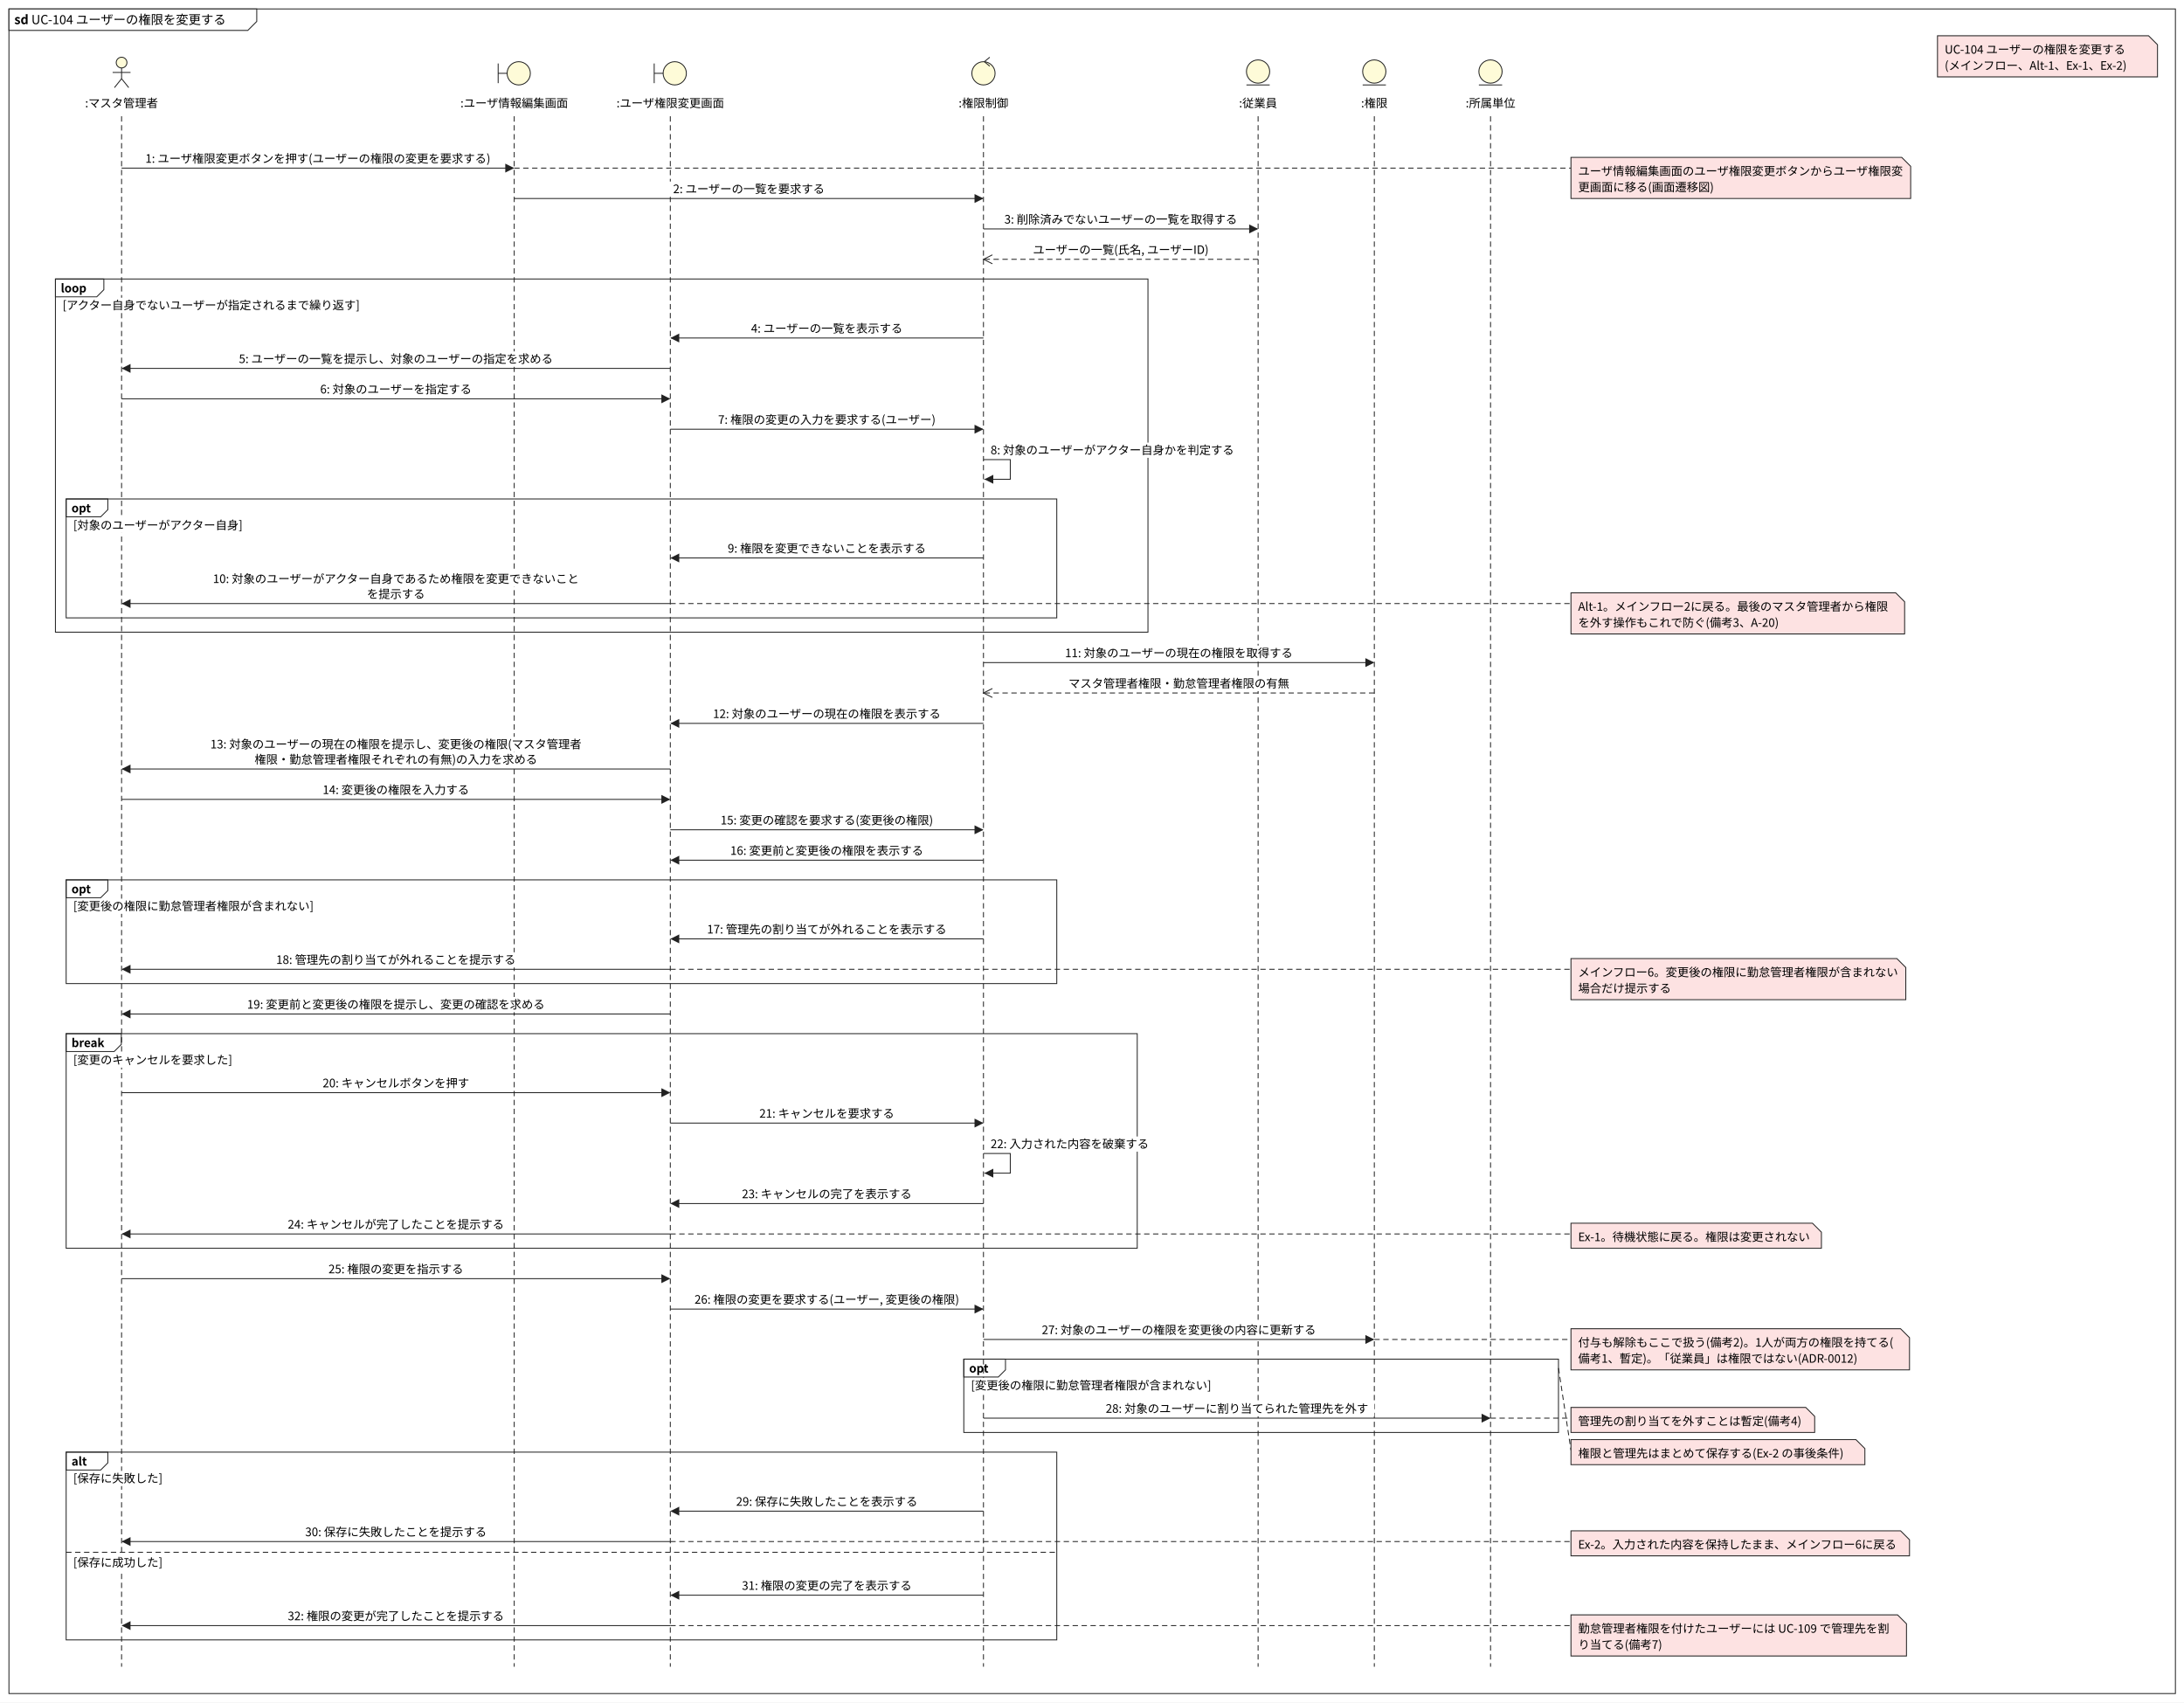
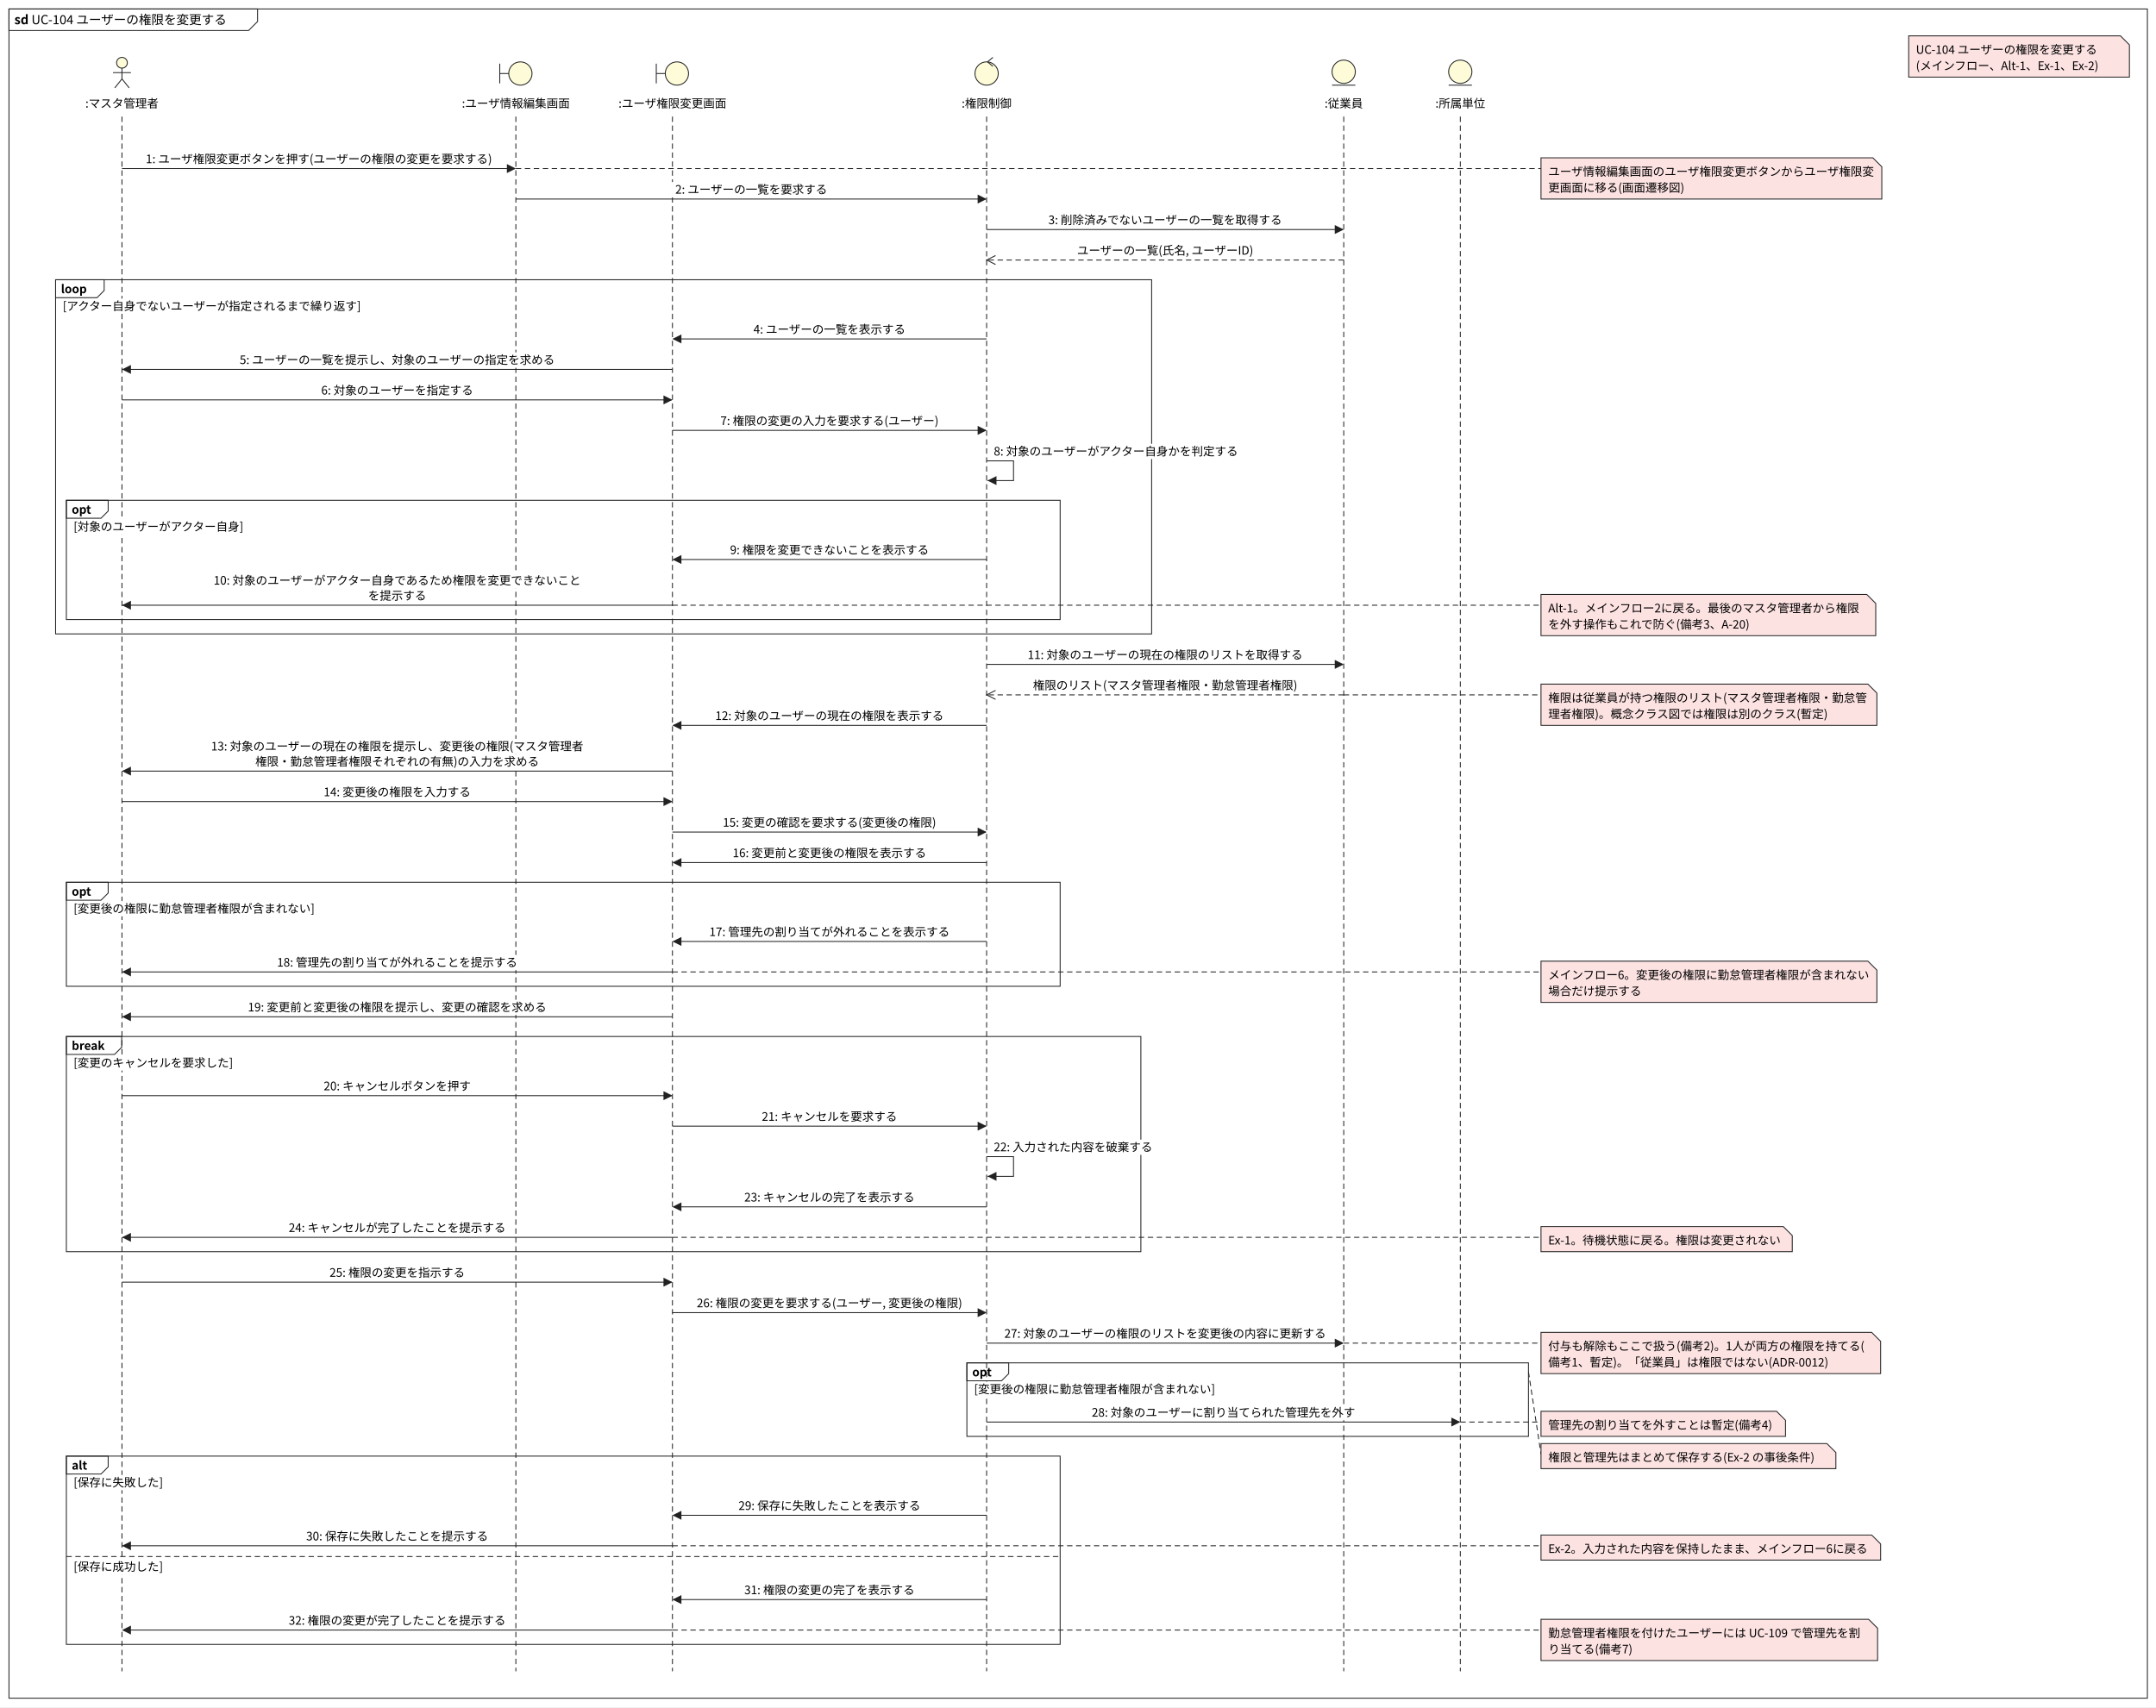
- <svg xmlns="http://www.w3.org/2000/svg" width="2443" height="1904" viewBox="0 0 2443 1904" font-family="'Noto Sans CJK JP','Noto Sans JP','Hiragino Sans','Yu Gothic','Meiryo','IPAGothic',sans-serif">
+ <svg xmlns="http://www.w3.org/2000/svg" width="2404" height="1904" viewBox="0 0 2404 1904" font-family="'Noto Sans CJK JP','Noto Sans JP','Hiragino Sans','Yu Gothic','Meiryo','IPAGothic',sans-serif">
  <rect width="100%" height="100%" fill="#fff" />
-   <rect x="10" y="10" width="2423.4" height="1884.0" fill="none" stroke="#222" />
+   <rect x="10" y="10" width="2384.4" height="1884.0" fill="none" stroke="#222" />
  <path d="M10 10 H287.2 V24 L277.2 34 H10 Z" fill="#fff" stroke="#222" />
  <line x1="136.0" y1="188.0" x2="574.2" y2="188.0" stroke="#222" stroke-width="1" />
  <polygon points="575.2,188.0 565.2,183.0 565.2,193.0" fill="#222" />
-   <line x1="575.2" y1="188.0" x2="1757.3" y2="188.0" stroke="#222" stroke-width="1" stroke-dasharray="6 4" />
+   <line x1="575.2" y1="188.0" x2="1718.3" y2="188.0" stroke="#222" stroke-width="1" stroke-dasharray="6 4" />
  <line x1="575.2" y1="222.0" x2="1099.1" y2="222.0" stroke="#222" stroke-width="1" />
  <polygon points="1100.1,222.0 1090.1,217.0 1090.1,227.0" fill="#222" />
-   <line x1="1100.1" y1="256.0" x2="1406.3" y2="256.0" stroke="#222" stroke-width="1" />
-   <polygon points="1407.3,256.0 1397.3,251.0 1397.3,261.0" fill="#222" />
-   <line x1="1407.3" y1="290.0" x2="1101.1" y2="290.0" stroke="#222" stroke-width="1" stroke-dasharray="6 4" />
+   <line x1="1100.1" y1="256.0" x2="1497.3" y2="256.0" stroke="#222" stroke-width="1" />
+   <polygon points="1498.3,256.0 1488.3,251.0 1488.3,261.0" fill="#222" />
+   <line x1="1498.3" y1="290.0" x2="1101.1" y2="290.0" stroke="#222" stroke-width="1" stroke-dasharray="6 4" />
  <polyline points="1110.1,285.0 1100.1,290.0 1110.1,295.0" fill="none" stroke="#222" />
  <path d="M62 312 H116.16 V324 L108.16 332 H62 Z" fill="#fff" stroke="#222" />
  <line x1="1100.1" y1="378.0" x2="750.8" y2="378.0" stroke="#222" stroke-width="1" />
  <polygon points="749.8,378.0 759.8,373.0 759.8,383.0" fill="#222" />
  <line x1="749.8" y1="412.0" x2="137.0" y2="412.0" stroke="#222" stroke-width="1" />
  <polygon points="136.0,412.0 146.0,407.0 146.0,417.0" fill="#222" />
  <line x1="136.0" y1="446.0" x2="748.8" y2="446.0" stroke="#222" stroke-width="1" />
  <polygon points="749.8,446.0 739.8,441.0 739.8,451.0" fill="#222" />
  <line x1="749.8" y1="480.0" x2="1099.1" y2="480.0" stroke="#222" stroke-width="1" />
  <polygon points="1100.1,480.0 1090.1,475.0 1090.1,485.0" fill="#222" />
  <polyline points="1100.1,514 1130.1,514 1130.1,536 1101.1,536" fill="none" stroke="#222" />
  <polygon points="1101.1,536.0 1111.1,531.0 1111.1,541.0" fill="#222" />
  <path d="M74 558 H120.62 V570 L112.62 578 H74 Z" fill="#fff" stroke="#222" />
  <line x1="1100.1" y1="624.0" x2="750.8" y2="624.0" stroke="#222" stroke-width="1" />
  <polygon points="749.8,624.0 759.8,619.0 759.8,629.0" fill="#222" />
  <line x1="749.8" y1="675.0" x2="137.0" y2="675.0" stroke="#222" stroke-width="1" />
  <polygon points="136.0,675.0 146.0,670.0 146.0,680.0" fill="#222" />
-   <line x1="749.8" y1="675.0" x2="1757.3" y2="675.0" stroke="#222" stroke-width="1" stroke-dasharray="6 4" />
+   <line x1="749.8" y1="675.0" x2="1718.3" y2="675.0" stroke="#222" stroke-width="1" stroke-dasharray="6 4" />
  <rect x="74.0" y="558.0" width="1108.1" height="133.0" rx="0" fill="none" stroke="#222" />
  <rect x="62.0" y="312.0" width="1222.1" height="395.0" rx="0" fill="none" stroke="#222" />
-   <line x1="1100.1" y1="741.0" x2="1536.3" y2="741.0" stroke="#222" stroke-width="1" />
-   <polygon points="1537.3,741.0 1527.3,736.0 1527.3,746.0" fill="#222" />
-   <line x1="1537.3" y1="775.0" x2="1101.1" y2="775.0" stroke="#222" stroke-width="1" stroke-dasharray="6 4" />
+   <line x1="1100.1" y1="741.0" x2="1497.3" y2="741.0" stroke="#222" stroke-width="1" />
+   <polygon points="1498.3,741.0 1488.3,736.0 1488.3,746.0" fill="#222" />
+   <line x1="1498.3" y1="775.0" x2="1101.1" y2="775.0" stroke="#222" stroke-width="1" stroke-dasharray="6 4" />
  <polyline points="1110.1,770.0 1100.1,775.0 1110.1,780.0" fill="none" stroke="#222" />
+   <line x1="1498.3" y1="775.0" x2="1718.3" y2="775.0" stroke="#222" stroke-width="1" stroke-dasharray="6 4" />
  <line x1="1100.1" y1="809.0" x2="750.8" y2="809.0" stroke="#222" stroke-width="1" />
  <polygon points="749.8,809.0 759.8,804.0 759.8,814.0" fill="#222" />
  <line x1="749.8" y1="860.0" x2="137.0" y2="860.0" stroke="#222" stroke-width="1" />
  <polygon points="136.0,860.0 146.0,855.0 146.0,865.0" fill="#222" />
  <line x1="136.0" y1="894.0" x2="748.8" y2="894.0" stroke="#222" stroke-width="1" />
  <polygon points="749.8,894.0 739.8,889.0 739.8,899.0" fill="#222" />
  <line x1="749.8" y1="928.0" x2="1099.1" y2="928.0" stroke="#222" stroke-width="1" />
  <polygon points="1100.1,928.0 1090.1,923.0 1090.1,933.0" fill="#222" />
  <line x1="1100.1" y1="962.0" x2="750.8" y2="962.0" stroke="#222" stroke-width="1" />
  <polygon points="749.8,962.0 759.8,957.0 759.8,967.0" fill="#222" />
  <path d="M74 984 H120.62 V996 L112.62 1004 H74 Z" fill="#fff" stroke="#222" />
  <line x1="1100.1" y1="1050.0" x2="750.8" y2="1050.0" stroke="#222" stroke-width="1" />
  <polygon points="749.8,1050.0 759.8,1045.0 759.8,1055.0" fill="#222" />
  <line x1="749.8" y1="1084.0" x2="137.0" y2="1084.0" stroke="#222" stroke-width="1" />
  <polygon points="136.0,1084.0 146.0,1079.0 146.0,1089.0" fill="#222" />
-   <line x1="749.8" y1="1084.0" x2="1757.3" y2="1084.0" stroke="#222" stroke-width="1" stroke-dasharray="6 4" />
+   <line x1="749.8" y1="1084.0" x2="1718.3" y2="1084.0" stroke="#222" stroke-width="1" stroke-dasharray="6 4" />
  <rect x="74.0" y="984.0" width="1108.1" height="116.0" rx="0" fill="none" stroke="#222" />
  <line x1="749.8" y1="1134.0" x2="137.0" y2="1134.0" stroke="#222" stroke-width="1" />
  <polygon points="136.0,1134.0 146.0,1129.0 146.0,1139.0" fill="#222" />
  <path d="M74 1156 H135.7 V1168 L127.7 1176 H74 Z" fill="#fff" stroke="#222" />
  <line x1="136.0" y1="1222.0" x2="748.8" y2="1222.0" stroke="#222" stroke-width="1" />
  <polygon points="749.8,1222.0 739.8,1217.0 739.8,1227.0" fill="#222" />
  <line x1="749.8" y1="1256.0" x2="1099.1" y2="1256.0" stroke="#222" stroke-width="1" />
  <polygon points="1100.1,1256.0 1090.1,1251.0 1090.1,1261.0" fill="#222" />
  <polyline points="1100.1,1290 1130.1,1290 1130.1,1312 1101.1,1312" fill="none" stroke="#222" />
  <polygon points="1101.1,1312.0 1111.1,1307.0 1111.1,1317.0" fill="#222" />
  <line x1="1100.1" y1="1346.0" x2="750.8" y2="1346.0" stroke="#222" stroke-width="1" />
  <polygon points="749.8,1346.0 759.8,1341.0 759.8,1351.0" fill="#222" />
  <line x1="749.8" y1="1380.0" x2="137.0" y2="1380.0" stroke="#222" stroke-width="1" />
  <polygon points="136.0,1380.0 146.0,1375.0 146.0,1385.0" fill="#222" />
-   <line x1="749.8" y1="1380.0" x2="1757.3" y2="1380.0" stroke="#222" stroke-width="1" stroke-dasharray="6 4" />
+   <line x1="749.8" y1="1380.0" x2="1718.3" y2="1380.0" stroke="#222" stroke-width="1" stroke-dasharray="6 4" />
  <rect x="74.0" y="1156.0" width="1198.1" height="240.0" rx="0" fill="none" stroke="#222" />
  <line x1="136.0" y1="1430.0" x2="748.8" y2="1430.0" stroke="#222" stroke-width="1" />
  <polygon points="749.8,1430.0 739.8,1425.0 739.8,1435.0" fill="#222" />
  <line x1="749.8" y1="1464.0" x2="1099.1" y2="1464.0" stroke="#222" stroke-width="1" />
  <polygon points="1100.1,1464.0 1090.1,1459.0 1090.1,1469.0" fill="#222" />
-   <line x1="1100.1" y1="1498.0" x2="1536.3" y2="1498.0" stroke="#222" stroke-width="1" />
-   <polygon points="1537.3,1498.0 1527.3,1493.0 1527.3,1503.0" fill="#222" />
-   <line x1="1537.3" y1="1498.0" x2="1757.3" y2="1498.0" stroke="#222" stroke-width="1" stroke-dasharray="6 4" />
+   <line x1="1100.1" y1="1498.0" x2="1497.3" y2="1498.0" stroke="#222" stroke-width="1" />
+   <polygon points="1498.3,1498.0 1488.3,1493.0 1488.3,1503.0" fill="#222" />
+   <line x1="1498.3" y1="1498.0" x2="1718.3" y2="1498.0" stroke="#222" stroke-width="1" stroke-dasharray="6 4" />
  <path d="M1078.1 1520 H1124.72 V1532 L1116.72 1540 H1078.1 Z" fill="#fff" stroke="#222" />
-   <line x1="1100.1" y1="1586.0" x2="1666.3" y2="1586.0" stroke="#222" stroke-width="1" />
-   <polygon points="1667.3,1586.0 1657.3,1581.0 1657.3,1591.0" fill="#222" />
-   <line x1="1667.3" y1="1586.0" x2="1757.3" y2="1586.0" stroke="#222" stroke-width="1" stroke-dasharray="6 4" />
-   <rect x="1078.1" y="1520.0" width="665.2" height="82.0" rx="0" fill="none" stroke="#222" />
-   <line x1="1743.3" y1="1530.0" x2="1757.3" y2="1622.0" stroke="#222" stroke-width="1" stroke-dasharray="6 4" />
+   <line x1="1100.1" y1="1586.0" x2="1627.3" y2="1586.0" stroke="#222" stroke-width="1" />
+   <polygon points="1628.3,1586.0 1618.3,1581.0 1618.3,1591.0" fill="#222" />
+   <line x1="1628.3" y1="1586.0" x2="1718.3" y2="1586.0" stroke="#222" stroke-width="1" stroke-dasharray="6 4" />
+   <rect x="1078.1" y="1520.0" width="626.2" height="82.0" rx="0" fill="none" stroke="#222" />
+   <line x1="1704.3" y1="1530.0" x2="1718.3" y2="1622.0" stroke="#222" stroke-width="1" stroke-dasharray="6 4" />
  <path d="M74 1624 H120.62 V1636 L112.62 1644 H74 Z" fill="#fff" stroke="#222" />
  <line x1="1100.1" y1="1690.0" x2="750.8" y2="1690.0" stroke="#222" stroke-width="1" />
  <polygon points="749.8,1690.0 759.8,1685.0 759.8,1695.0" fill="#222" />
  <line x1="749.8" y1="1724.0" x2="137.0" y2="1724.0" stroke="#222" stroke-width="1" />
  <polygon points="136.0,1724.0 146.0,1719.0 146.0,1729.0" fill="#222" />
-   <line x1="749.8" y1="1724.0" x2="1757.3" y2="1724.0" stroke="#222" stroke-width="1" stroke-dasharray="6 4" />
+   <line x1="749.8" y1="1724.0" x2="1718.3" y2="1724.0" stroke="#222" stroke-width="1" stroke-dasharray="6 4" />
  <line x1="1100.1" y1="1784.0" x2="750.8" y2="1784.0" stroke="#222" stroke-width="1" />
  <polygon points="749.8,1784.0 759.8,1779.0 759.8,1789.0" fill="#222" />
  <line x1="749.8" y1="1818.0" x2="137.0" y2="1818.0" stroke="#222" stroke-width="1" />
  <polygon points="136.0,1818.0 146.0,1813.0 146.0,1823.0" fill="#222" />
-   <line x1="749.8" y1="1818.0" x2="1757.3" y2="1818.0" stroke="#222" stroke-width="1" stroke-dasharray="6 4" />
+   <line x1="749.8" y1="1818.0" x2="1718.3" y2="1818.0" stroke="#222" stroke-width="1" stroke-dasharray="6 4" />
  <rect x="74.0" y="1624.0" width="1108.1" height="210.0" rx="0" fill="none" stroke="#222" />
  <line x1="74.0" y1="1736.0" x2="1182.1" y2="1736.0" stroke="#222" stroke-width="1" stroke-dasharray="6 4" />
  <circle cx="136" cy="70" r="6" fill="#fefbd8" stroke="#222" />
  <path d="M136 76 V88 M126 81 H146 M136 88 L128 98 M136 88 L144 98" fill="none" stroke="#222" />
  <line x1="136.0" y1="130.0" x2="136.0" y2="1864.0" stroke="#222" stroke-width="1" stroke-dasharray="6 4" />
  <circle cx="580.24" cy="82" r="13" fill="#fefbd8" stroke="#222" />
  <path d="M567.24 82 H557.24 M557.24 71 V93" fill="none" stroke="#222" />
  <line x1="575.2" y1="130.0" x2="575.2" y2="1864.0" stroke="#222" stroke-width="1" stroke-dasharray="6 4" />
  <circle cx="754.78" cy="82" r="13" fill="#fefbd8" stroke="#222" />
  <path d="M741.78 82 H731.78 M731.78 71 V93" fill="none" stroke="#222" />
  <line x1="749.8" y1="130.0" x2="749.8" y2="1864.0" stroke="#222" stroke-width="1" stroke-dasharray="6 4" />
  <circle cx="1100.1" cy="82" r="13" fill="#fefbd8" stroke="#222" />
  <path d="M1101.1 69 l6 -5 M1101.1 69 l6 5" fill="none" stroke="#222" />
  <line x1="1100.1" y1="130.0" x2="1100.1" y2="1864.0" stroke="#222" stroke-width="1" stroke-dasharray="6 4" />
-   <circle cx="1407.26" cy="80" r="13" fill="#fefbd8" stroke="#222" />
-   <path d="M1394.26 95 H1420.26" fill="none" stroke="#222" />
-   <line x1="1407.3" y1="130.0" x2="1407.3" y2="1864.0" stroke="#222" stroke-width="1" stroke-dasharray="6 4" />
-   <circle cx="1537.26" cy="80" r="13" fill="#fefbd8" stroke="#222" />
-   <path d="M1524.26 95 H1550.26" fill="none" stroke="#222" />
-   <line x1="1537.3" y1="130.0" x2="1537.3" y2="1864.0" stroke="#222" stroke-width="1" stroke-dasharray="6 4" />
-   <circle cx="1667.26" cy="80" r="13" fill="#fefbd8" stroke="#222" />
-   <path d="M1654.26 95 H1680.26" fill="none" stroke="#222" />
-   <line x1="1667.3" y1="130.0" x2="1667.3" y2="1864.0" stroke="#222" stroke-width="1" stroke-dasharray="6 4" />
+   <circle cx="1498.26" cy="80" r="13" fill="#fefbd8" stroke="#222" />
+   <path d="M1485.26 95 H1511.26" fill="none" stroke="#222" />
+   <line x1="1498.3" y1="130.0" x2="1498.3" y2="1864.0" stroke="#222" stroke-width="1" stroke-dasharray="6 4" />
+   <circle cx="1628.26" cy="80" r="13" fill="#fefbd8" stroke="#222" />
+   <path d="M1615.26 95 H1641.26" fill="none" stroke="#222" />
+   <line x1="1628.3" y1="130.0" x2="1628.3" y2="1864.0" stroke="#222" stroke-width="1" stroke-dasharray="6 4" />
  <rect x="152.8" y="169.0" width="405.7" height="17.0" fill="#fff" />
  <text x="355.6" y="182.0" font-size="13" text-anchor="middle">1: ユーザ権限変更ボタンを押す(ユーザーの権限の変更を要求する)</text>
  <rect x="746.4" y="203.0" width="182.6" height="17.0" fill="#fff" />
  <text x="837.7" y="216.0" font-size="13" text-anchor="middle">2: ユーザーの一覧を要求する</text>
-   <rect x="1116.9" y="237.0" width="273.6" height="17.0" fill="#fff" />
-   <text x="1253.7" y="250.0" font-size="13" text-anchor="middle">3: 削除済みでないユーザーの一覧を取得する</text>
-   <rect x="1144.6" y="271.0" width="218.2" height="17.0" fill="#fff" />
-   <text x="1253.7" y="284.0" font-size="13" text-anchor="middle">ユーザーの一覧(氏名, ユーザーID)</text>
+   <rect x="1162.4" y="237.0" width="273.6" height="17.0" fill="#fff" />
+   <text x="1299.2" y="250.0" font-size="13" text-anchor="middle">3: 削除済みでないユーザーの一覧を取得する</text>
+   <rect x="1190.1" y="271.0" width="218.2" height="17.0" fill="#fff" />
+   <text x="1299.2" y="284.0" font-size="13" text-anchor="middle">ユーザーの一覧(氏名, ユーザーID)</text>
  <text x="68.0" y="327.0" font-size="13" text-anchor="start" font-weight="bold">loop</text>
  <rect x="68.0" y="333.0" width="344.1" height="17.0" fill="#fff" />
  <text x="70.0" y="346.0" font-size="13" text-anchor="start">[アクター自身でないユーザーが指定されるまで繰り返す]</text>
  <rect x="833.6" y="359.0" width="182.6" height="17.0" fill="#fff" />
  <text x="924.9" y="372.0" font-size="13" text-anchor="middle">4: ユーザーの一覧を表示する</text>
  <rect x="260.6" y="393.0" width="364.6" height="17.0" fill="#fff" />
  <text x="442.9" y="406.0" font-size="13" text-anchor="middle">5: ユーザーの一覧を提示し、対象のユーザーの指定を求める</text>
  <rect x="351.6" y="427.0" width="182.6" height="17.0" fill="#fff" />
  <text x="442.9" y="440.0" font-size="13" text-anchor="middle">6: 対象のユーザーを指定する</text>
  <rect x="793.6" y="461.0" width="262.7" height="17.0" fill="#fff" />
  <text x="924.9" y="474.0" font-size="13" text-anchor="middle">7: 権限の変更の入力を要求する(ユーザー)</text>
  <rect x="1106.1" y="495.0" width="286.6" height="17.0" fill="#fff" />
  <text x="1108.1" y="508.0" font-size="13" text-anchor="start">8: 対象のユーザーがアクター自身かを判定する</text>
  <text x="80.0" y="573.0" font-size="13" text-anchor="start" font-weight="bold">opt</text>
  <rect x="80.0" y="579.0" width="201.1" height="17.0" fill="#fff" />
  <text x="82.0" y="592.0" font-size="13" text-anchor="start">[対象のユーザーがアクター自身]</text>
  <rect x="807.6" y="605.0" width="234.6" height="17.0" fill="#fff" />
  <text x="924.9" y="618.0" font-size="13" text-anchor="middle">9: 権限を変更できないことを表示する</text>
  <rect x="230.8" y="639.0" width="424.2" height="17.0" fill="#fff" />
  <text x="442.9" y="652.0" font-size="13" text-anchor="middle">10: 対象のユーザーがアクター自身であるため権限を変更できないこと</text>
  <rect x="408.4" y="656.0" width="69.0" height="17.0" fill="#fff" />
  <text x="442.9" y="669.0" font-size="13" text-anchor="middle">を提示する</text>
-   <rect x="1184.6" y="722.0" width="268.2" height="17.0" fill="#fff" />
-   <text x="1318.7" y="735.0" font-size="13" text-anchor="middle">11: 対象のユーザーの現在の権限を取得する</text>
-   <rect x="1193.2" y="756.0" width="251.0" height="17.0" fill="#fff" />
-   <text x="1318.7" y="769.0" font-size="13" text-anchor="middle">マスタ管理者権限・勤怠管理者権限の有無</text>
+   <rect x="1139.1" y="722.0" width="320.2" height="17.0" fill="#fff" />
+   <text x="1299.2" y="735.0" font-size="13" text-anchor="middle">11: 対象のユーザーの現在の権限のリストを取得する</text>
+   <rect x="1146.6" y="756.0" width="305.1" height="17.0" fill="#fff" />
+   <text x="1299.2" y="769.0" font-size="13" text-anchor="middle">権限のリスト(マスタ管理者権限・勤怠管理者権限)</text>
  <rect x="790.9" y="790.0" width="268.2" height="17.0" fill="#fff" />
  <text x="924.9" y="803.0" font-size="13" text-anchor="middle">12: 対象のユーザーの現在の権限を表示する</text>
  <rect x="227.0" y="824.0" width="431.7" height="17.0" fill="#fff" />
  <text x="442.9" y="837.0" font-size="13" text-anchor="middle">13: 対象のユーザーの現在の権限を提示し、変更後の権限(マスタ管理者</text>
  <rect x="281.1" y="841.0" width="323.5" height="17.0" fill="#fff" />
  <text x="442.9" y="854.0" font-size="13" text-anchor="middle">権限・勤怠管理者権限それぞれの有無)の入力を求める</text>
  <rect x="354.3" y="875.0" width="177.2" height="17.0" fill="#fff" />
  <text x="442.9" y="888.0" font-size="13" text-anchor="middle">14: 変更後の権限を入力する</text>
  <rect x="796.3" y="909.0" width="257.2" height="17.0" fill="#fff" />
  <text x="924.9" y="922.0" font-size="13" text-anchor="middle">15: 変更の確認を要求する(変更後の権限)</text>
  <rect x="810.4" y="943.0" width="229.2" height="17.0" fill="#fff" />
  <text x="924.9" y="956.0" font-size="13" text-anchor="middle">16: 変更前と変更後の権限を表示する</text>
  <text x="80.0" y="999.0" font-size="13" text-anchor="start" font-weight="bold">opt</text>
  <rect x="80.0" y="1005.0" width="279.1" height="17.0" fill="#fff" />
  <text x="82.0" y="1018.0" font-size="13" text-anchor="start">[変更後の権限に勤怠管理者権限が含まれない]</text>
  <rect x="784.4" y="1031.0" width="281.2" height="17.0" fill="#fff" />
  <text x="924.9" y="1044.0" font-size="13" text-anchor="middle">17: 管理先の割り当てが外れることを表示する</text>
  <rect x="302.3" y="1065.0" width="281.2" height="17.0" fill="#fff" />
  <text x="442.9" y="1078.0" font-size="13" text-anchor="middle">18: 管理先の割り当てが外れることを提示する</text>
  <rect x="269.8" y="1115.0" width="346.2" height="17.0" fill="#fff" />
  <text x="442.9" y="1128.0" font-size="13" text-anchor="middle">19: 変更前と変更後の権限を提示し、変更の確認を求める</text>
  <text x="80.0" y="1171.0" font-size="13" text-anchor="start" font-weight="bold">break</text>
  <rect x="80.0" y="1177.0" width="188.1" height="17.0" fill="#fff" />
  <text x="82.0" y="1190.0" font-size="13" text-anchor="start">[変更のキャンセルを要求した]</text>
  <rect x="354.3" y="1203.0" width="177.2" height="17.0" fill="#fff" />
  <text x="442.9" y="1216.0" font-size="13" text-anchor="middle">20: キャンセルボタンを押す</text>
  <rect x="842.9" y="1237.0" width="164.2" height="17.0" fill="#fff" />
  <text x="924.9" y="1250.0" font-size="13" text-anchor="middle">21: キャンセルを要求する</text>
  <rect x="1106.1" y="1271.0" width="190.2" height="17.0" fill="#fff" />
  <text x="1108.1" y="1284.0" font-size="13" text-anchor="start">22: 入力された内容を破棄する</text>
  <rect x="823.4" y="1327.0" width="203.2" height="17.0" fill="#fff" />
  <text x="924.9" y="1340.0" font-size="13" text-anchor="middle">23: キャンセルの完了を表示する</text>
  <rect x="315.3" y="1361.0" width="255.2" height="17.0" fill="#fff" />
  <text x="442.9" y="1374.0" font-size="13" text-anchor="middle">24: キャンセルが完了したことを提示する</text>
  <rect x="360.8" y="1411.0" width="164.2" height="17.0" fill="#fff" />
  <text x="442.9" y="1424.0" font-size="13" text-anchor="middle">25: 権限の変更を指示する</text>
  <rect x="762.8" y="1445.0" width="324.3" height="17.0" fill="#fff" />
  <text x="924.9" y="1458.0" font-size="13" text-anchor="middle">26: 権限の変更を要求する(ユーザー, 変更後の権限)</text>
-   <rect x="1158.6" y="1479.0" width="320.2" height="17.0" fill="#fff" />
-   <text x="1318.7" y="1492.0" font-size="13" text-anchor="middle">27: 対象のユーザーの権限を変更後の内容に更新する</text>
+   <rect x="1113.1" y="1479.0" width="372.2" height="17.0" fill="#fff" />
+   <text x="1299.2" y="1492.0" font-size="13" text-anchor="middle">27: 対象のユーザーの権限のリストを変更後の内容に更新する</text>
  <text x="1084.1" y="1535.0" font-size="13" text-anchor="start" font-weight="bold">opt</text>
  <rect x="1084.1" y="1541.0" width="279.1" height="17.0" fill="#fff" />
  <text x="1086.1" y="1554.0" font-size="13" text-anchor="start">[変更後の権限に勤怠管理者権限が含まれない]</text>
-   <rect x="1230.1" y="1567.0" width="307.2" height="17.0" fill="#fff" />
-   <text x="1383.7" y="1580.0" font-size="13" text-anchor="middle">28: 対象のユーザーに割り当てられた管理先を外す</text>
+   <rect x="1210.6" y="1567.0" width="307.2" height="17.0" fill="#fff" />
+   <text x="1364.2" y="1580.0" font-size="13" text-anchor="middle">28: 対象のユーザーに割り当てられた管理先を外す</text>
  <text x="80.0" y="1639.0" font-size="13" text-anchor="start" font-weight="bold">alt</text>
  <rect x="80.0" y="1645.0" width="110.1" height="17.0" fill="#fff" />
  <text x="82.0" y="1658.0" font-size="13" text-anchor="start">[保存に失敗した]</text>
  <rect x="816.9" y="1671.0" width="216.2" height="17.0" fill="#fff" />
  <text x="924.9" y="1684.0" font-size="13" text-anchor="middle">29: 保存に失敗したことを表示する</text>
  <rect x="334.8" y="1705.0" width="216.2" height="17.0" fill="#fff" />
  <text x="442.9" y="1718.0" font-size="13" text-anchor="middle">30: 保存に失敗したことを提示する</text>
  <rect x="80.0" y="1739.0" width="110.1" height="17.0" fill="#fff" />
  <text x="82.0" y="1752.0" font-size="13" text-anchor="start">[保存に成功した]</text>
  <rect x="823.4" y="1765.0" width="203.2" height="17.0" fill="#fff" />
  <text x="924.9" y="1778.0" font-size="13" text-anchor="middle">31: 権限の変更の完了を表示する</text>
  <rect x="315.3" y="1799.0" width="255.2" height="17.0" fill="#fff" />
  <text x="442.9" y="1812.0" font-size="13" text-anchor="middle">32: 権限の変更が完了したことを提示する</text>
  <text x="136.0" y="120.0" font-size="13" text-anchor="middle">:マスタ管理者</text>
  <text x="575.2" y="120.0" font-size="13" text-anchor="middle">:ユーザ情報編集画面</text>
  <text x="749.8" y="120.0" font-size="13" text-anchor="middle">:ユーザ権限変更画面</text>
  <text x="1100.1" y="120.0" font-size="13" text-anchor="middle">:権限制御</text>
-   <text x="1407.3" y="120.0" font-size="13" text-anchor="middle">:従業員</text>
-   <text x="1537.3" y="120.0" font-size="13" text-anchor="middle">:権限</text>
-   <text x="1667.3" y="120.0" font-size="13" text-anchor="middle">:所属単位</text>
-   <path d="M1757.26 176 H2127.26 L2137.26 186 V222 H1757.26 Z" fill="#fde2e2" stroke="#222" />
-   <text x="1765.3" y="196.0" font-size="13" text-anchor="start">ユーザ情報編集画面のユーザ権限変更ボタンからユーザ権限変</text>
-   <text x="1765.3" y="214.0" font-size="13" text-anchor="start">更画面に移る(画面遷移図)</text>
-   <path d="M1757.26 663 H2120.5 L2130.5 673 V709 H1757.26 Z" fill="#fde2e2" stroke="#222" />
-   <text x="1765.3" y="683.0" font-size="13" text-anchor="start">Alt-1。メインフロー2に戻る。最後のマスタ管理者から権限</text>
-   <text x="1765.3" y="701.0" font-size="13" text-anchor="start">を外す操作もこれで防ぐ(備考3、A-20)</text>
-   <path d="M1757.26 1072 H2121.8 L2131.8 1082 V1118 H1757.26 Z" fill="#fde2e2" stroke="#222" />
-   <text x="1765.3" y="1092.0" font-size="13" text-anchor="start">メインフロー6。変更後の権限に勤怠管理者権限が含まれない</text>
-   <text x="1765.3" y="1110.0" font-size="13" text-anchor="start">場合だけ提示する</text>
-   <path d="M1757.26 1368 H2027.42 L2037.42 1378 V1396 H1757.26 Z" fill="#fde2e2" stroke="#222" />
-   <text x="1765.3" y="1388.0" font-size="13" text-anchor="start">Ex-1。待機状態に戻る。権限は変更されない</text>
-   <path d="M1757.26 1486 H2125.96 L2135.96 1496 V1532 H1757.26 Z" fill="#fde2e2" stroke="#222" />
-   <text x="1765.3" y="1506.0" font-size="13" text-anchor="start">付与も解除もここで扱う(備考2)。1人が両方の権限を持てる(</text>
-   <text x="1765.3" y="1524.0" font-size="13" text-anchor="start">備考1、暫定)。「従業員」は権限ではない(ADR-0012)</text>
-   <path d="M1757.26 1574 H2019.88 L2029.88 1584 V1602 H1757.26 Z" fill="#fde2e2" stroke="#222" />
-   <text x="1765.3" y="1594.0" font-size="13" text-anchor="start">管理先の割り当てを外すことは暫定(備考4)</text>
-   <path d="M1757.26 1610 H2076.04 L2086.04 1620 V1638 H1757.26 Z" fill="#fde2e2" stroke="#222" />
-   <text x="1765.3" y="1630.0" font-size="13" text-anchor="start">権限と管理先はまとめて保存する(Ex-2 の事後条件)</text>
-   <path d="M1757.26 1712 H2125.96 L2135.96 1722 V1740 H1757.26 Z" fill="#fde2e2" stroke="#222" />
-   <text x="1765.3" y="1732.0" font-size="13" text-anchor="start">Ex-2。入力された内容を保持したまま、メインフロー6に戻る</text>
-   <path d="M1757.26 1806 H2122.58 L2132.58 1816 V1852 H1757.26 Z" fill="#fde2e2" stroke="#222" />
-   <text x="1765.3" y="1826.0" font-size="13" text-anchor="start">勤怠管理者権限を付けたユーザーには UC-109 で管理先を割</text>
-   <text x="1765.3" y="1844.0" font-size="13" text-anchor="start">り当てる(備考7)</text>
-   <path d="M2167.26 40 H2403.36 L2413.36 50 V86 H2167.26 Z" fill="#fde2e2" stroke="#222" />
-   <text x="2175.3" y="60.0" font-size="13" text-anchor="start">UC-104 ユーザーの権限を変更する</text>
-   <text x="2175.3" y="78.0" font-size="13" text-anchor="start">(メインフロー、Alt-1、Ex-1、Ex-2)</text>
+   <text x="1498.3" y="120.0" font-size="13" text-anchor="middle">:従業員</text>
+   <text x="1628.3" y="120.0" font-size="13" text-anchor="middle">:所属単位</text>
+   <path d="M1718.26 176 H2088.26 L2098.26 186 V222 H1718.26 Z" fill="#fde2e2" stroke="#222" />
+   <text x="1726.3" y="196.0" font-size="13" text-anchor="start">ユーザ情報編集画面のユーザ権限変更ボタンからユーザ権限変</text>
+   <text x="1726.3" y="214.0" font-size="13" text-anchor="start">更画面に移る(画面遷移図)</text>
+   <path d="M1718.26 663 H2081.5 L2091.5 673 V709 H1718.26 Z" fill="#fde2e2" stroke="#222" />
+   <text x="1726.3" y="683.0" font-size="13" text-anchor="start">Alt-1。メインフロー2に戻る。最後のマスタ管理者から権限</text>
+   <text x="1726.3" y="701.0" font-size="13" text-anchor="start">を外す操作もこれで防ぐ(備考3、A-20)</text>
+   <path d="M1718.26 763 H2082.8 L2092.8 773 V809 H1718.26 Z" fill="#fde2e2" stroke="#222" />
+   <text x="1726.3" y="783.0" font-size="13" text-anchor="start">権限は従業員が持つ権限のリスト(マスタ管理者権限・勤怠管</text>
+   <text x="1726.3" y="801.0" font-size="13" text-anchor="start">理者権限)。概念クラス図では権限は別のクラス(暫定)</text>
+   <path d="M1718.26 1072 H2082.8 L2092.8 1082 V1118 H1718.26 Z" fill="#fde2e2" stroke="#222" />
+   <text x="1726.3" y="1092.0" font-size="13" text-anchor="start">メインフロー6。変更後の権限に勤怠管理者権限が含まれない</text>
+   <text x="1726.3" y="1110.0" font-size="13" text-anchor="start">場合だけ提示する</text>
+   <path d="M1718.26 1368 H1988.42 L1998.42 1378 V1396 H1718.26 Z" fill="#fde2e2" stroke="#222" />
+   <text x="1726.3" y="1388.0" font-size="13" text-anchor="start">Ex-1。待機状態に戻る。権限は変更されない</text>
+   <path d="M1718.26 1486 H2086.96 L2096.96 1496 V1532 H1718.26 Z" fill="#fde2e2" stroke="#222" />
+   <text x="1726.3" y="1506.0" font-size="13" text-anchor="start">付与も解除もここで扱う(備考2)。1人が両方の権限を持てる(</text>
+   <text x="1726.3" y="1524.0" font-size="13" text-anchor="start">備考1、暫定)。「従業員」は権限ではない(ADR-0012)</text>
+   <path d="M1718.26 1574 H1980.88 L1990.88 1584 V1602 H1718.26 Z" fill="#fde2e2" stroke="#222" />
+   <text x="1726.3" y="1594.0" font-size="13" text-anchor="start">管理先の割り当てを外すことは暫定(備考4)</text>
+   <path d="M1718.26 1610 H2037.04 L2047.04 1620 V1638 H1718.26 Z" fill="#fde2e2" stroke="#222" />
+   <text x="1726.3" y="1630.0" font-size="13" text-anchor="start">権限と管理先はまとめて保存する(Ex-2 の事後条件)</text>
+   <path d="M1718.26 1712 H2086.96 L2096.96 1722 V1740 H1718.26 Z" fill="#fde2e2" stroke="#222" />
+   <text x="1726.3" y="1732.0" font-size="13" text-anchor="start">Ex-2。入力された内容を保持したまま、メインフロー6に戻る</text>
+   <path d="M1718.26 1806 H2083.58 L2093.58 1816 V1852 H1718.26 Z" fill="#fde2e2" stroke="#222" />
+   <text x="1726.3" y="1826.0" font-size="13" text-anchor="start">勤怠管理者権限を付けたユーザーには UC-109 で管理先を割</text>
+   <text x="1726.3" y="1844.0" font-size="13" text-anchor="start">り当てる(備考7)</text>
+   <path d="M2128.26 40 H2364.36 L2374.36 50 V86 H2128.26 Z" fill="#fde2e2" stroke="#222" />
+   <text x="2136.3" y="60.0" font-size="13" text-anchor="start">UC-104 ユーザーの権限を変更する</text>
+   <text x="2136.3" y="78.0" font-size="13" text-anchor="start">(メインフロー、Alt-1、Ex-1、Ex-2)</text>
  <text x="16" y="27" font-size="14">
    <tspan font-weight="bold">sd</tspan> UC-104 ユーザーの権限を変更する</text>
</svg>
